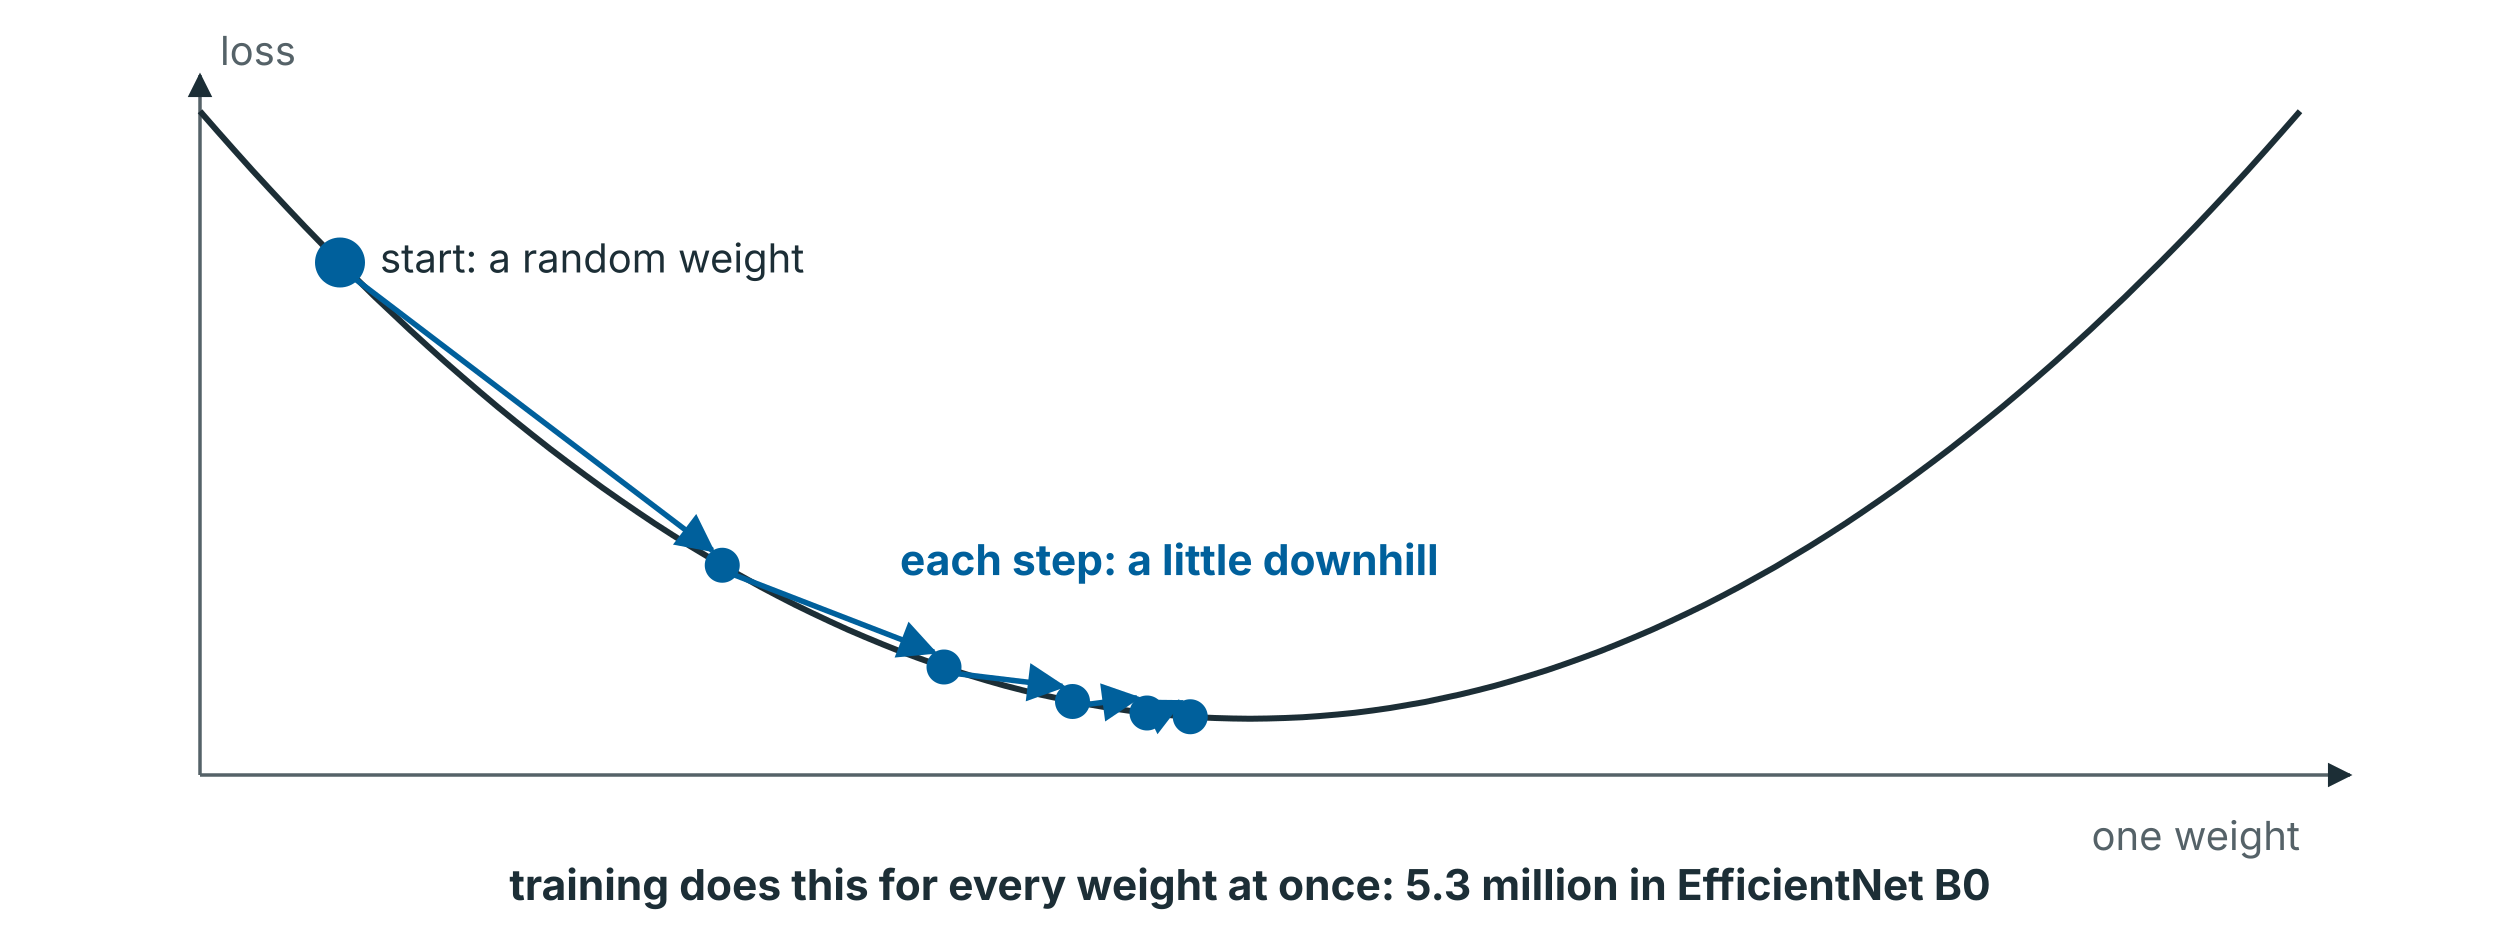
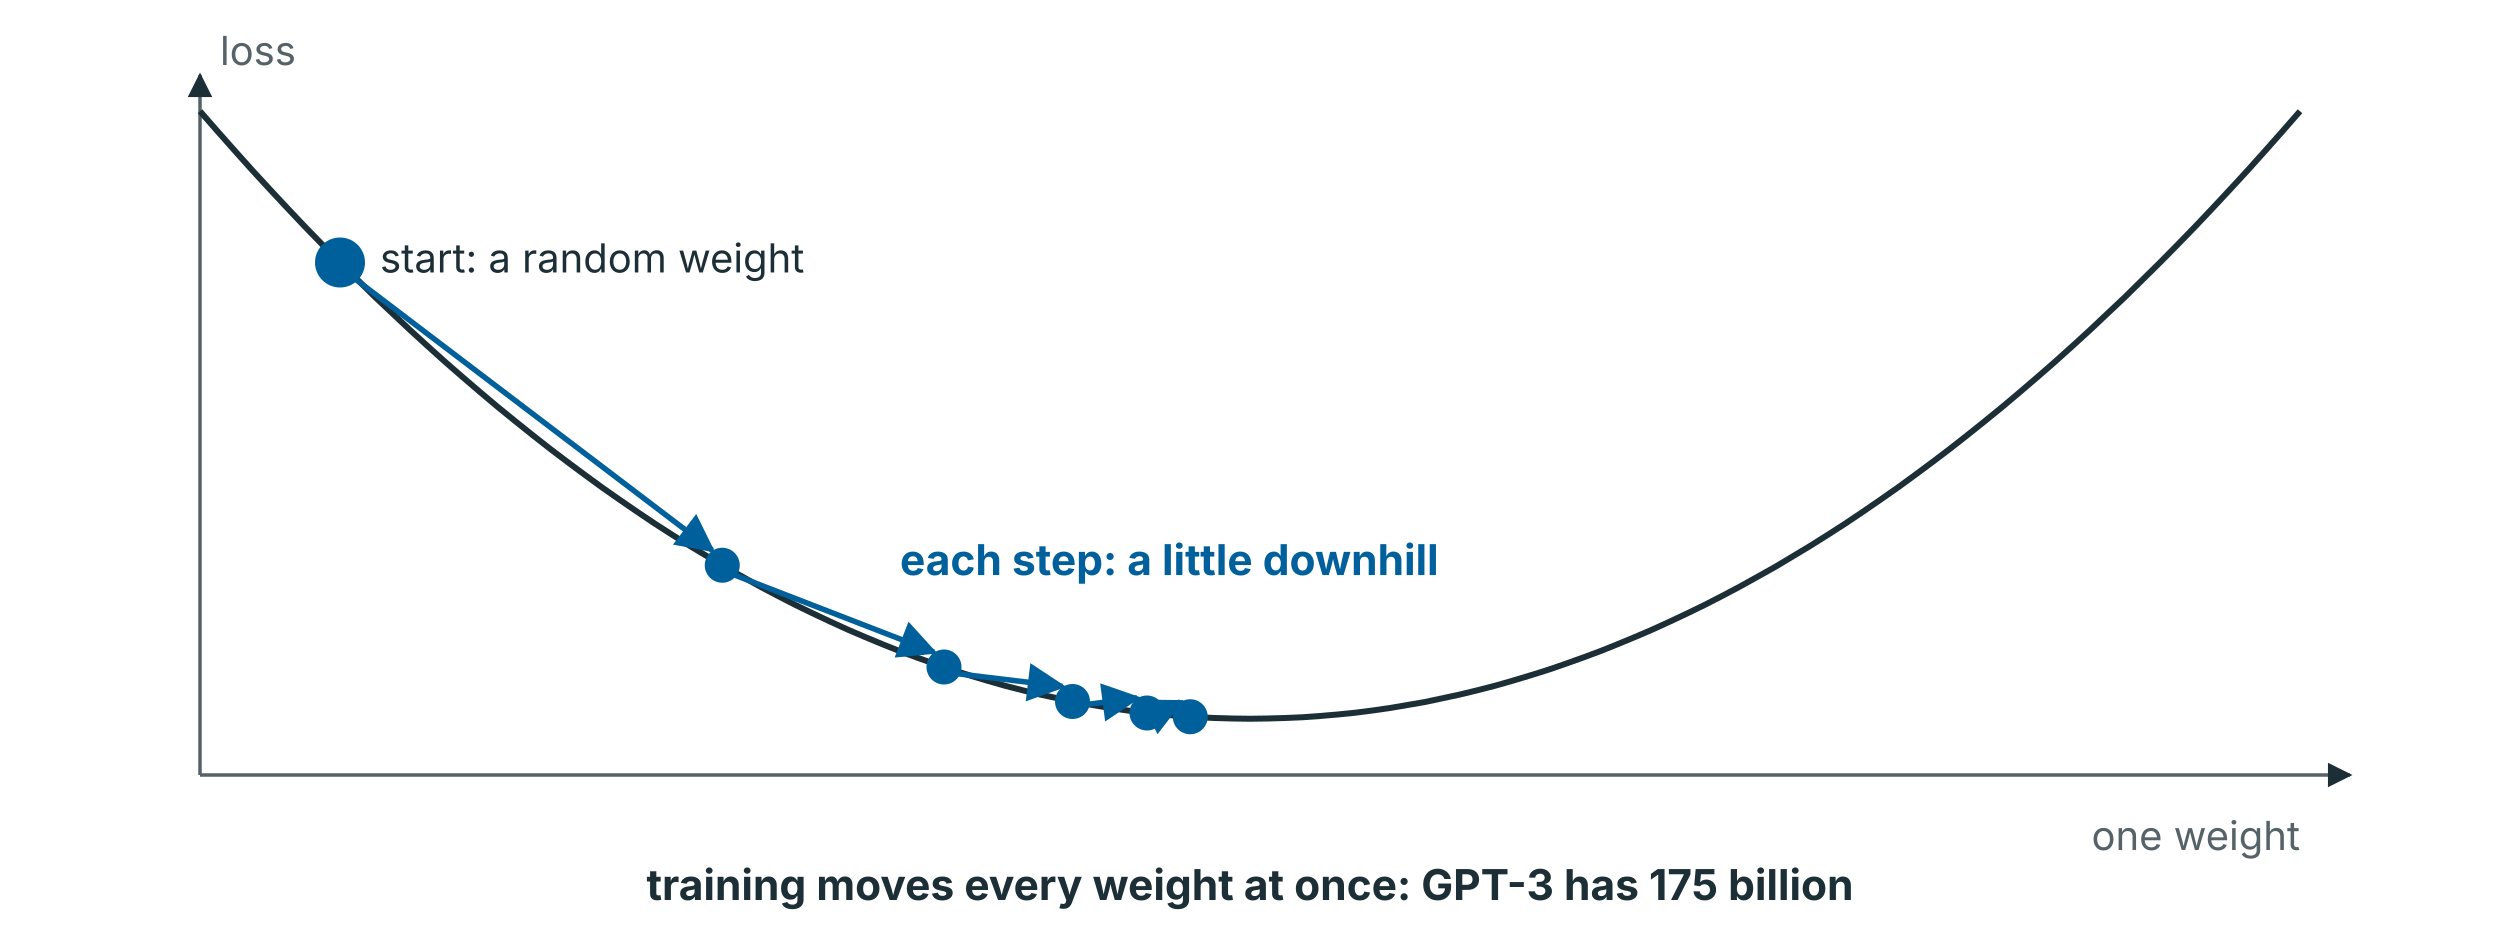
<svg xmlns="http://www.w3.org/2000/svg" viewBox="0 0 1000 380" font-family="Inter, Arimo, Helvetica, sans-serif">
  <defs>
    <marker id="ah" viewBox="0 0 10 10" refX="9" refY="5" markerWidth="7" markerHeight="7" orient="auto-start-reverse">
      <path d="M0,0 L10,5 L0,10 z" fill="#1c2e36" />
    </marker>
    <marker id="ahA" viewBox="0 0 10 10" refX="9" refY="5" markerWidth="7" markerHeight="7" orient="auto-start-reverse">
      <path class="accent-fill" d="M0,0 L10,5 L0,10 z" fill="#00609c" />
    </marker>
  </defs>
  <g data-step="1">
    <line x1="80" y1="310" x2="940" y2="310" stroke="#556268" stroke-width="1.4" marker-end="url(#ah)" />
    <line x1="80" y1="310" x2="80" y2="30" stroke="#556268" stroke-width="1.4" marker-end="url(#ah)" />
    <text x="920" y="340" font-size="16" font-weight="normal" text-anchor="end" fill="#556268">one weight</text>
    <text x="88" y="26" font-size="16" font-weight="normal" text-anchor="start" fill="#556268">loss</text>
    <polyline points="80.0,44.5 87.0,52.5 94.0,60.4 101.0,68.2 108.0,75.8 115.0,83.3 122.0,90.7 129.0,97.9 136.0,105.0 143.0,111.9 150.0,118.8 157.0,125.4 164.0,132.0 171.0,138.4 178.0,144.7 185.0,150.8 192.0,156.8 199.0,162.7 206.0,168.4 213.0,174.0 220.0,179.5 227.0,184.8 234.0,190.0 241.0,195.1 248.0,200.0 255.0,204.8 262.0,209.5 269.0,214.0 276.0,218.4 283.0,222.6 290.0,226.8 297.0,230.7 304.0,234.6 311.0,238.3 318.0,241.9 325.0,245.3 332.0,248.6 339.0,251.8 346.0,254.8 353.0,257.7 360.0,260.5 367.0,263.1 374.0,265.6 381.0,268.0 388.0,270.2 395.0,272.3 402.0,274.3 409.0,276.1 416.0,277.8 423.0,279.3 430.0,280.8 437.0,282.0 444.0,283.2 451.0,284.2 458.0,285.1 465.0,285.8 472.0,286.4 479.0,286.9 486.0,287.2 493.0,287.4 500.0,287.5 507.0,287.4 514.0,287.2 521.0,286.9 528.0,286.4 535.0,285.8 542.0,285.1 549.0,284.2 556.0,283.2 563.0,282.0 570.0,280.8 577.0,279.3 584.0,277.8 591.0,276.1 598.0,274.3 605.0,272.3 612.0,270.2 619.0,268.0 626.0,265.6 633.0,263.1 640.0,260.5 647.0,257.7 654.0,254.8 661.0,251.8 668.0,248.6 675.0,245.3 682.0,241.9 689.0,238.3 696.0,234.6 703.0,230.7 710.0,226.8 717.0,222.6 724.0,218.4 731.0,214.0 738.0,209.5 745.0,204.8 752.0,200.0 759.0,195.1 766.0,190.0 773.0,184.8 780.0,179.5 787.0,174.0 794.0,168.4 801.0,162.7 808.0,156.8 815.0,150.8 822.0,144.7 829.0,138.4 836.0,132.0 843.0,125.4 850.0,118.8 857.0,111.9 864.0,105.0 871.0,97.9 878.0,90.7 885.0,83.3 892.0,75.8 899.0,68.2 906.0,60.4 913.0,52.5 920.0,44.5" fill="none" stroke="#1c2e36" stroke-width="2.4" />
    <circle class="accent-fill" cx="136.0" cy="105.0" r="10" fill="#00609c" />
    <text x="152.0" y="108.98" font-size="16" font-weight="normal" text-anchor="start" fill="#1c2e36">start: a random weight</text>
  </g>
  <g data-step="2">
    <line class="accent-stroke" x1="136.0" y1="106.98" x2="284.88" y2="220.1" stroke="#00609c" stroke-width="2.2" marker-end="url(#ahA)" />
    <circle class="accent-fill" cx="288.9" cy="226.1" r="7" fill="#00609c" />
    <line class="accent-stroke" x1="288.88" y1="228.1" x2="373.55" y2="260.845" stroke="#00609c" stroke-width="2.2" marker-end="url(#ahA)" />
    <circle class="accent-fill" cx="377.6" cy="266.8" r="7" fill="#00609c" />
    <line class="accent-stroke" x1="377.55" y1="268.845" x2="424.979" y2="274.552" stroke="#00609c" stroke-width="2.2" marker-end="url(#ahA)" />
    <circle class="accent-fill" cx="429.0" cy="280.6" r="7" fill="#00609c" />
    <line class="accent-stroke" x1="428.979" y1="282.552" x2="454.808" y2="279.163" stroke="#00609c" stroke-width="2.2" marker-end="url(#ahA)" />
    <circle class="accent-fill" cx="458.8" cy="285.2" r="7" fill="#00609c" />
    <line class="accent-stroke" x1="458.808" y1="287.163" x2="472.109" y2="280.714" stroke="#00609c" stroke-width="2.2" marker-end="url(#ahA)" />
    <circle class="accent-fill" cx="476.1" cy="286.7" r="7" fill="#00609c" />
    <text class="accent-fill" x="360.0" y="230.02" font-size="17" font-weight="bold" text-anchor="start" fill="#00609c">each step: a little downhill</text>
  </g>
  <g data-step="3">
-     <text x="500" y="360" font-size="17" font-weight="bold" text-anchor="middle" fill="#1c2e36">training does this for every weight at once: 5.3 million in EfficientNet B0</text>
+     <text x="500" y="360" font-size="17" font-weight="bold" text-anchor="middle" fill="#1c2e36">training moves every weight at once: GPT-3 has 175 billion</text>
  </g>
</svg>
